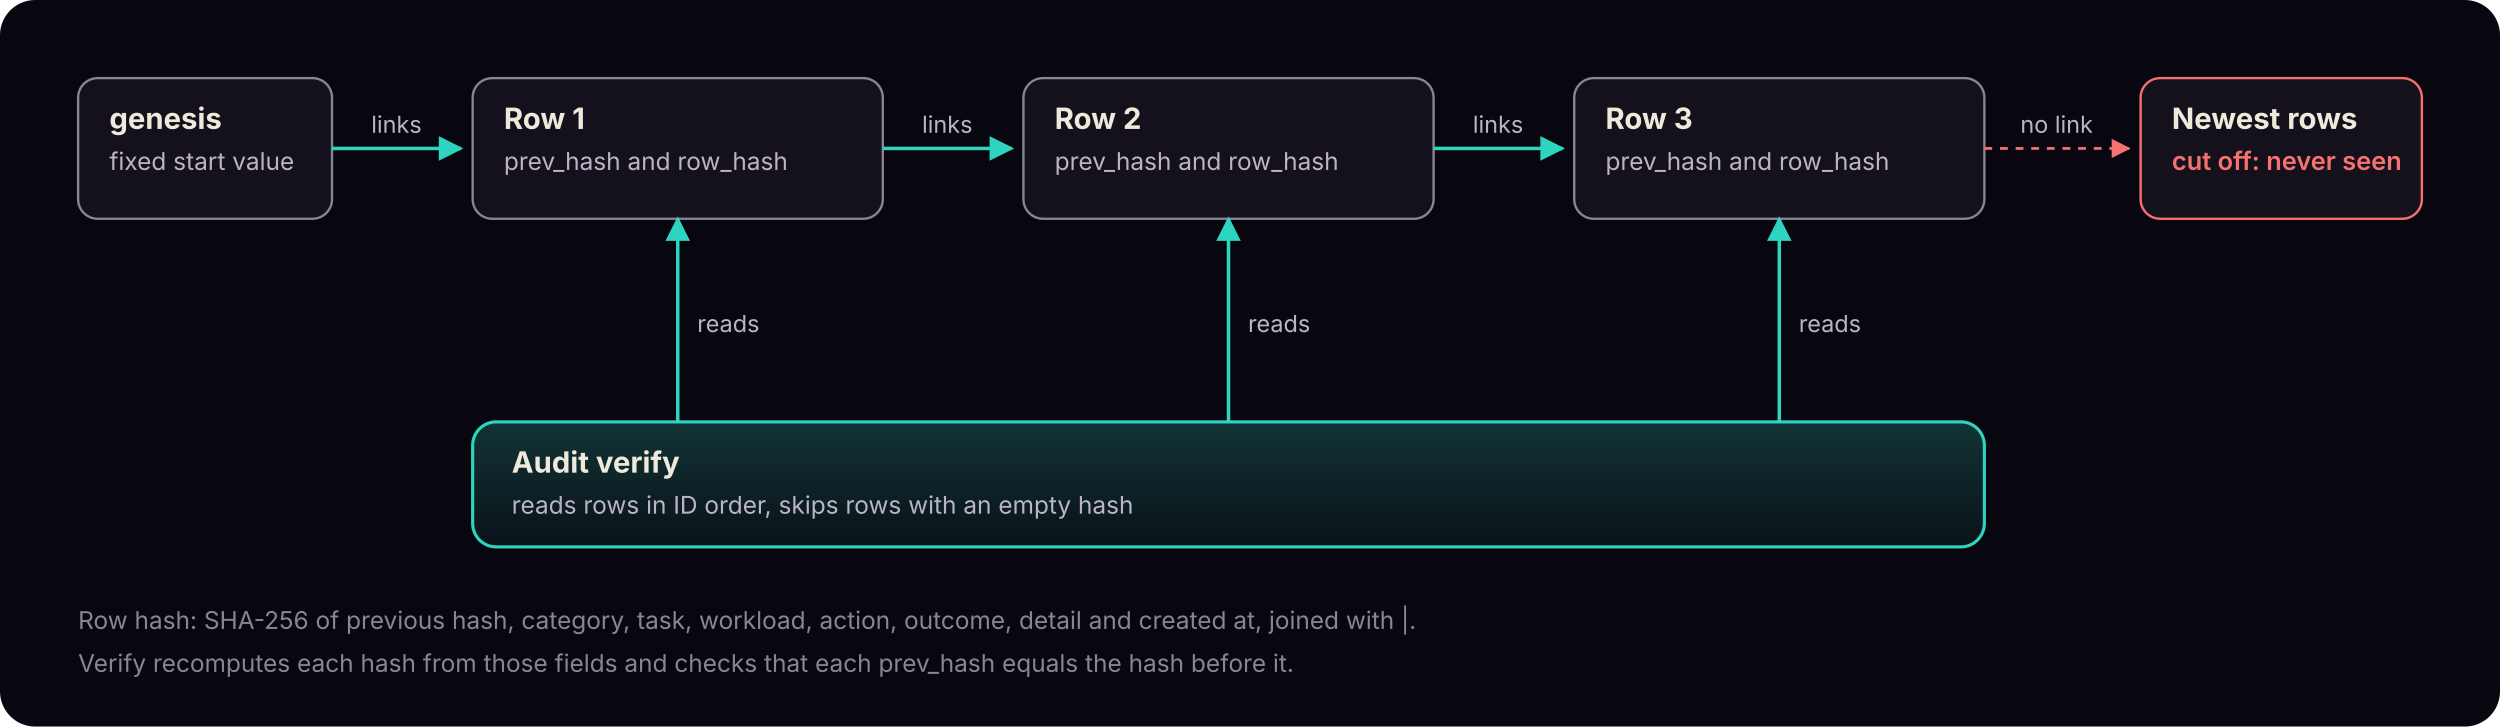
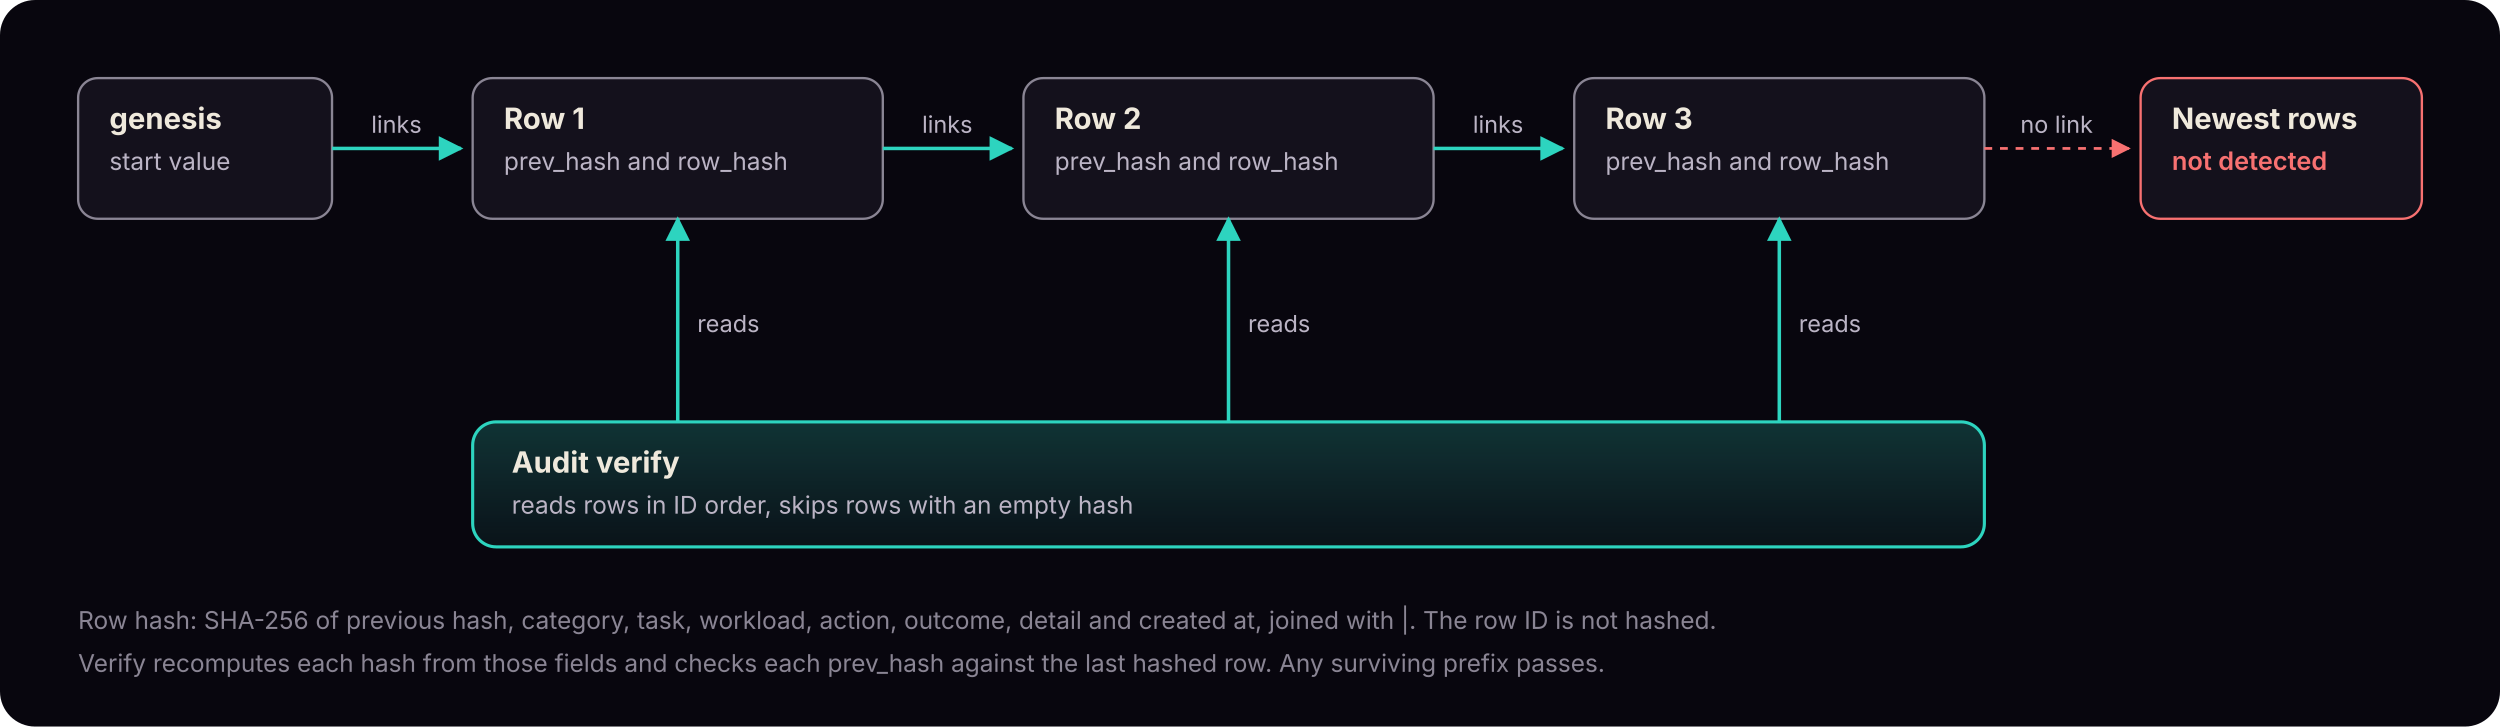
<svg xmlns="http://www.w3.org/2000/svg" viewBox="0 0 1280 372" role="img" aria-labelledby="t d" data-diagram="flow" font-family="system-ui, -apple-system, BlinkMacSystemFont, 'Segoe UI', sans-serif">
  <defs>
    <marker id="a" viewBox="0 0 10 10" refX="9" refY="5" markerWidth="7" markerHeight="7" orient="auto-start-reverse">
      <path d="M0 0 10 5 0 10z" fill="#2dd4bf" />
    </marker>
    <marker id="m" viewBox="0 0 10 10" refX="9" refY="5" markerWidth="7" markerHeight="7" orient="auto-start-reverse">
      <path d="M0 0 10 5 0 10z" fill="#8a8594" />
    </marker>
    <marker id="x" viewBox="0 0 10 10" refX="9" refY="5" markerWidth="7" markerHeight="7" orient="auto-start-reverse">
      <path d="M0 0 10 5 0 10z" fill="#f87171" />
    </marker>
    <linearGradient id="glow" x1="0" y1="0" x2="0" y2="1">
      <stop offset="0" stop-color="#2dd4bf" stop-opacity=".22" />
      <stop offset="1" stop-color="#2dd4bf" stop-opacity=".06" />
    </linearGradient>
    <style>
      .box{fill:#14111c;stroke:#8a8594;stroke-width:1.2}
      .key{fill:url(#glow);stroke:#2dd4bf;stroke-width:1.6}
      .bad{fill:#14111c;stroke:#f87171;stroke-width:1.2}
      .h{fill:#efe9dc;font-size:15px;font-weight:650}
      .s{fill:#bbb4c5;font-size:12.5px}
      .cap{fill:#8a8594;font-size:12.5px}
      .lbl{fill:#bbb4c5;font-size:12px}
      .no{fill:#f87171;font-size:13px;font-weight:600}
      .f{stroke:#2dd4bf;stroke-width:1.8;fill:none}
      .r{stroke:#8a8594;stroke-width:1.4;fill:none;stroke-dasharray:4 4}
      .deny{stroke:#f87171;stroke-width:1.4;fill:none;stroke-dasharray:4 4}
      .life{stroke:#373040;stroke-width:1.2;fill:none;stroke-dasharray:4 4}
    </style>
  </defs>
  <rect width="1280" height="372" rx="18" fill="#08060e" />
  <rect class="box" x="40" y="40" width="130" height="72" rx="10" />
  <text class="h" x="56" y="66">genesis</text>
-   <text class="s" x="56" y="87">fixed start value</text>
+   <text class="s" x="56" y="87">start value</text>
  <rect class="box" x="242" y="40" width="210" height="72" rx="10" />
  <text class="h" x="258" y="66">Row 1</text>
  <text class="s" x="258" y="87">prev_hash and row_hash</text>
  <rect class="box" x="524" y="40" width="210" height="72" rx="10" />
  <text class="h" x="540" y="66">Row 2</text>
  <text class="s" x="540" y="87">prev_hash and row_hash</text>
  <rect class="box" x="806" y="40" width="210" height="72" rx="10" />
  <text class="h" x="822" y="66">Row 3</text>
  <text class="s" x="822" y="87">prev_hash and row_hash</text>
  <rect class="bad" x="1096" y="40" width="144" height="72" rx="10" />
  <text class="h" x="1112" y="66">Newest rows</text>
-   <text class="no" x="1112" y="87">cut off: never seen</text>
+   <text class="no" x="1112" y="87">not detected</text>
  <path class="f" d="M170 76H236" marker-end="url(#a)" />
  <text class="lbl" x="203" y="68" text-anchor="middle">links</text>
  <path class="f" d="M452 76H518" marker-end="url(#a)" />
  <text class="lbl" x="485" y="68" text-anchor="middle">links</text>
  <path class="f" d="M734 76H800" marker-end="url(#a)" />
  <text class="lbl" x="767" y="68" text-anchor="middle">links</text>
  <path class="deny" d="M1016 76H1090" marker-end="url(#x)" />
  <text class="lbl" x="1053" y="68" text-anchor="middle">no link</text>
  <rect class="key" x="242" y="216" width="774" height="64" rx="12" />
  <text class="h" x="262" y="242">Audit verify</text>
  <text class="s" x="262" y="263">reads rows in ID order, skips rows with an empty hash</text>
  <path class="f" d="M347 216V112" marker-end="url(#a)" />
  <text class="lbl" x="357" y="170">reads</text>
  <path class="f" d="M629 216V112" marker-end="url(#a)" />
  <text class="lbl" x="639" y="170">reads</text>
  <path class="f" d="M911 216V112" marker-end="url(#a)" />
  <text class="lbl" x="921" y="170">reads</text>
-   <text class="cap" x="40" y="322">Row hash: SHA-256 of previous hash, category, task, workload, action, outcome, detail and created at, joined with |.</text>
-   <text class="cap" x="40" y="344">Verify recomputes each hash from those fields and checks that each prev_hash equals the hash before it.</text>
+   <text class="cap" x="40" y="322">Row hash: SHA-256 of previous hash, category, task, workload, action, outcome, detail and created at, joined with |. The row ID is not hashed.</text>
+   <text class="cap" x="40" y="344">Verify recomputes each hash from those fields and checks each prev_hash against the last hashed row. Any surviving prefix passes.</text>
</svg>
